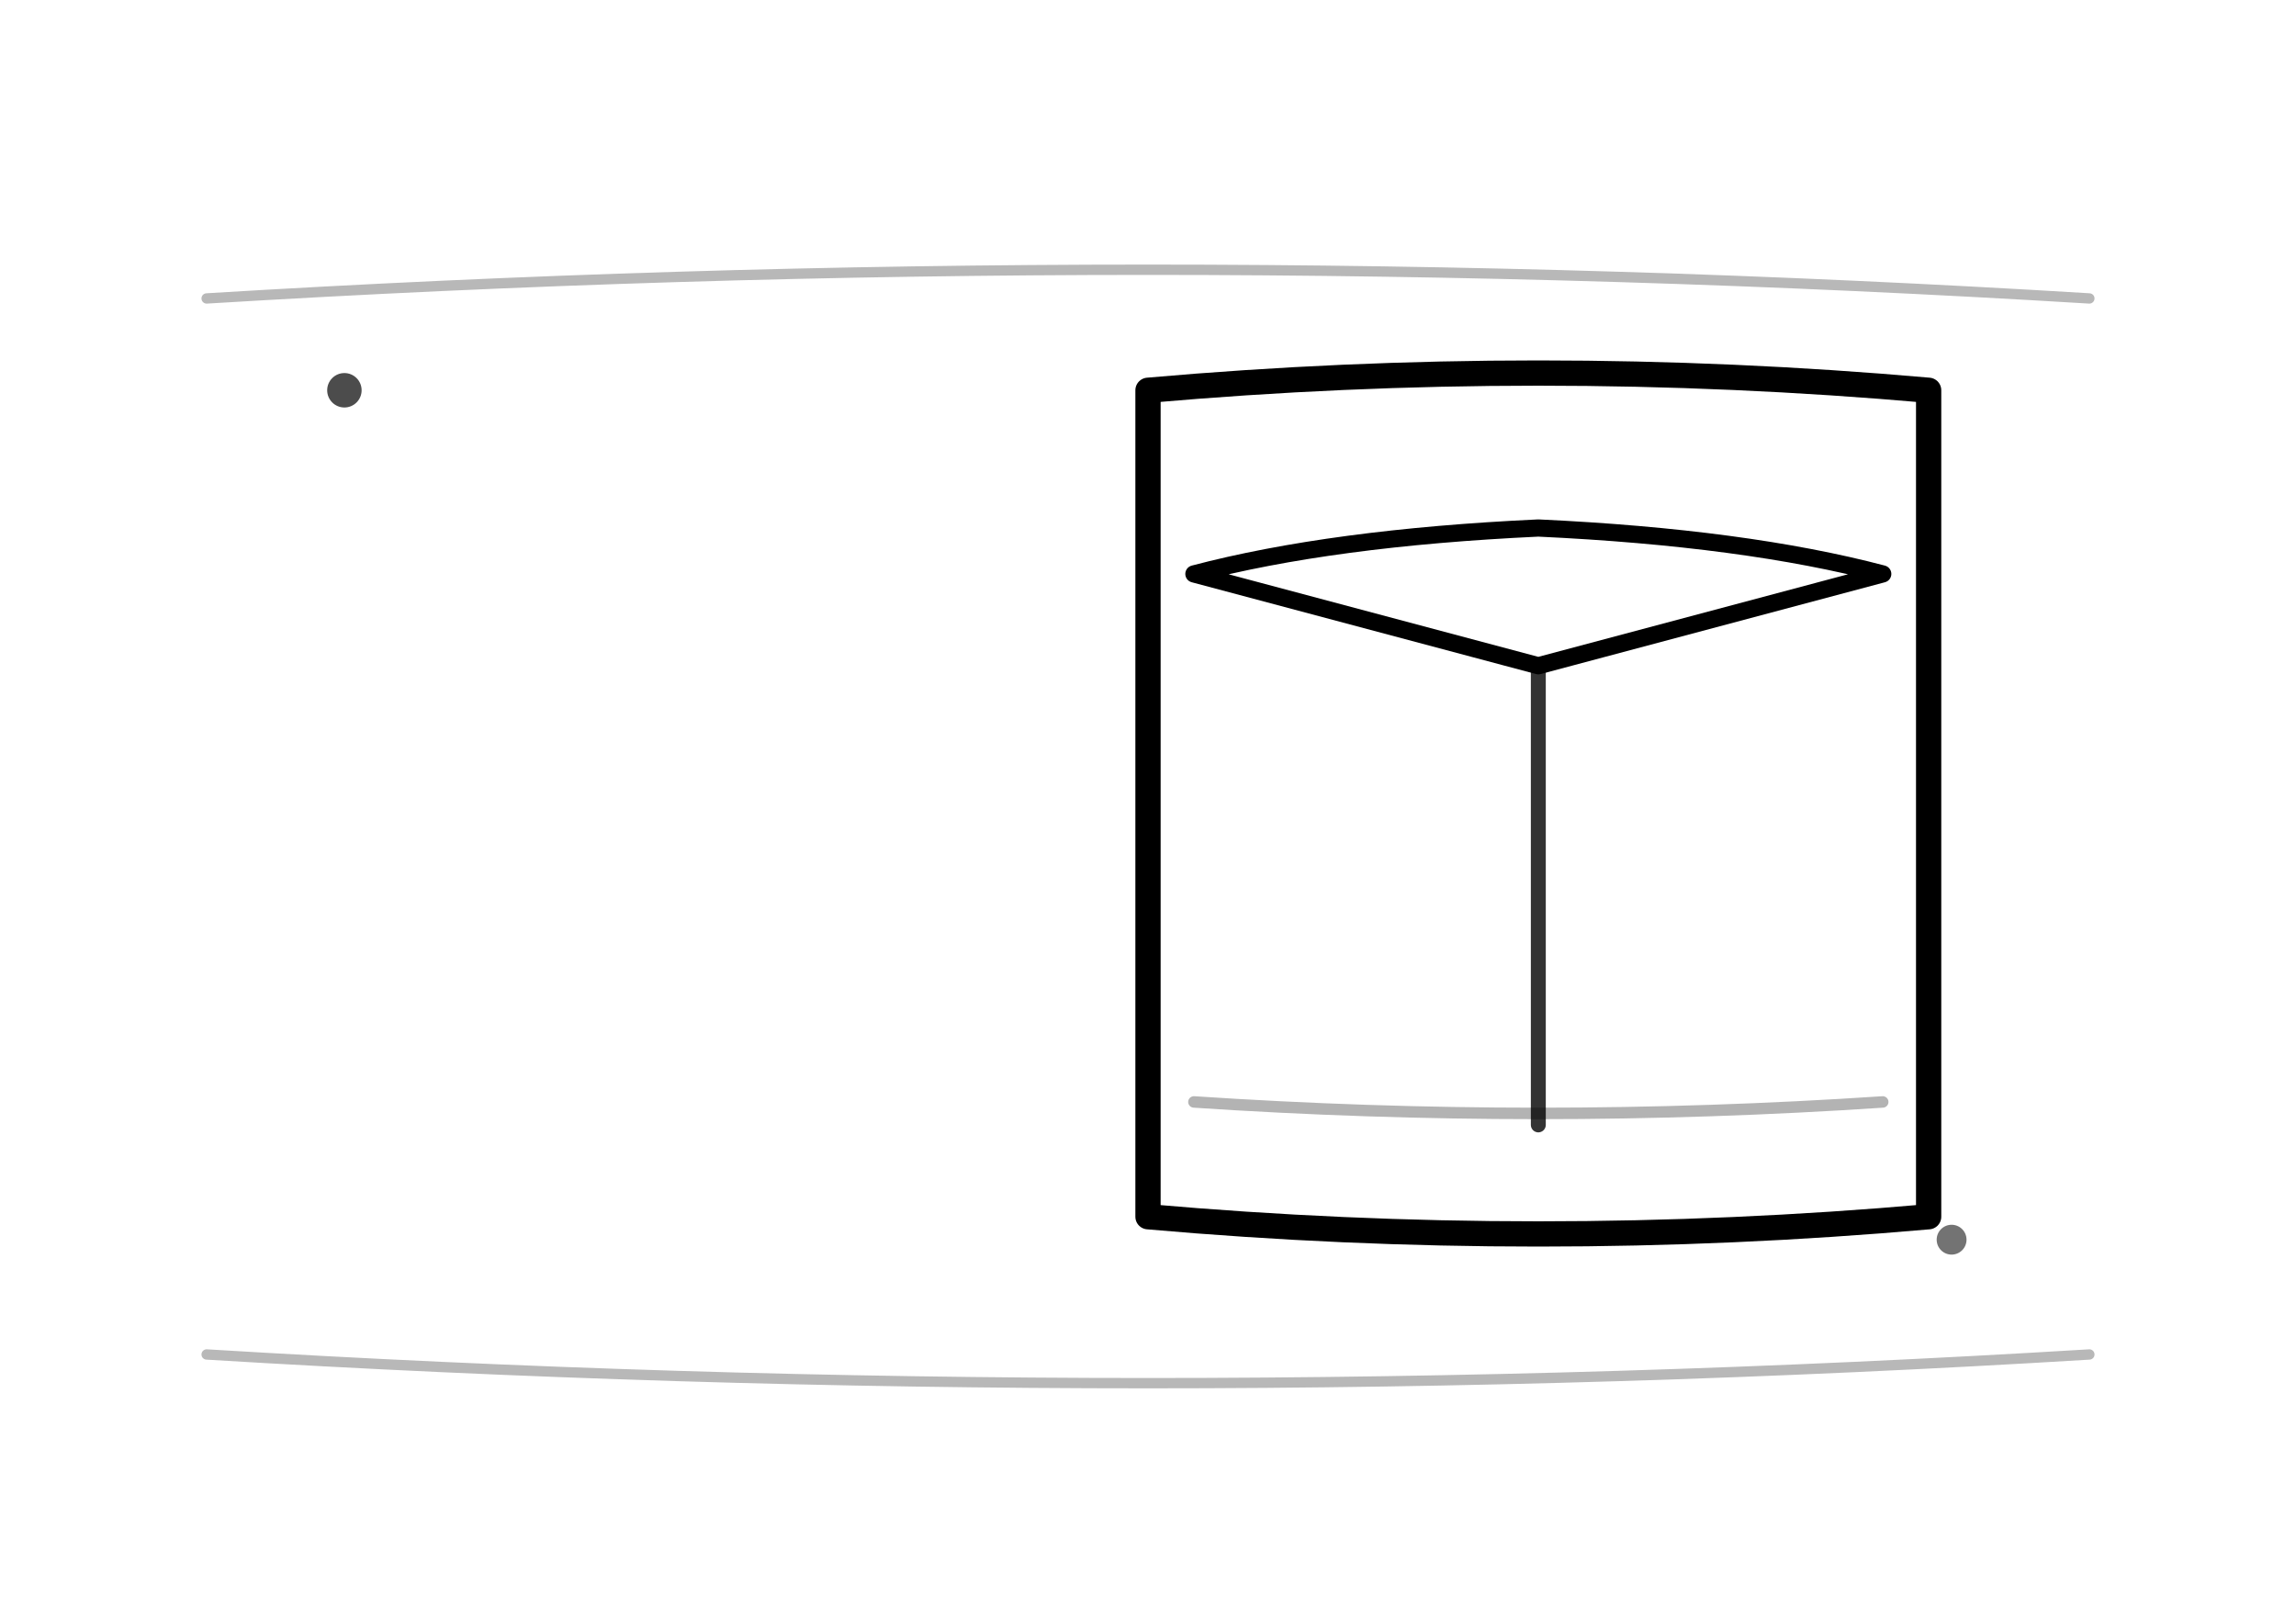
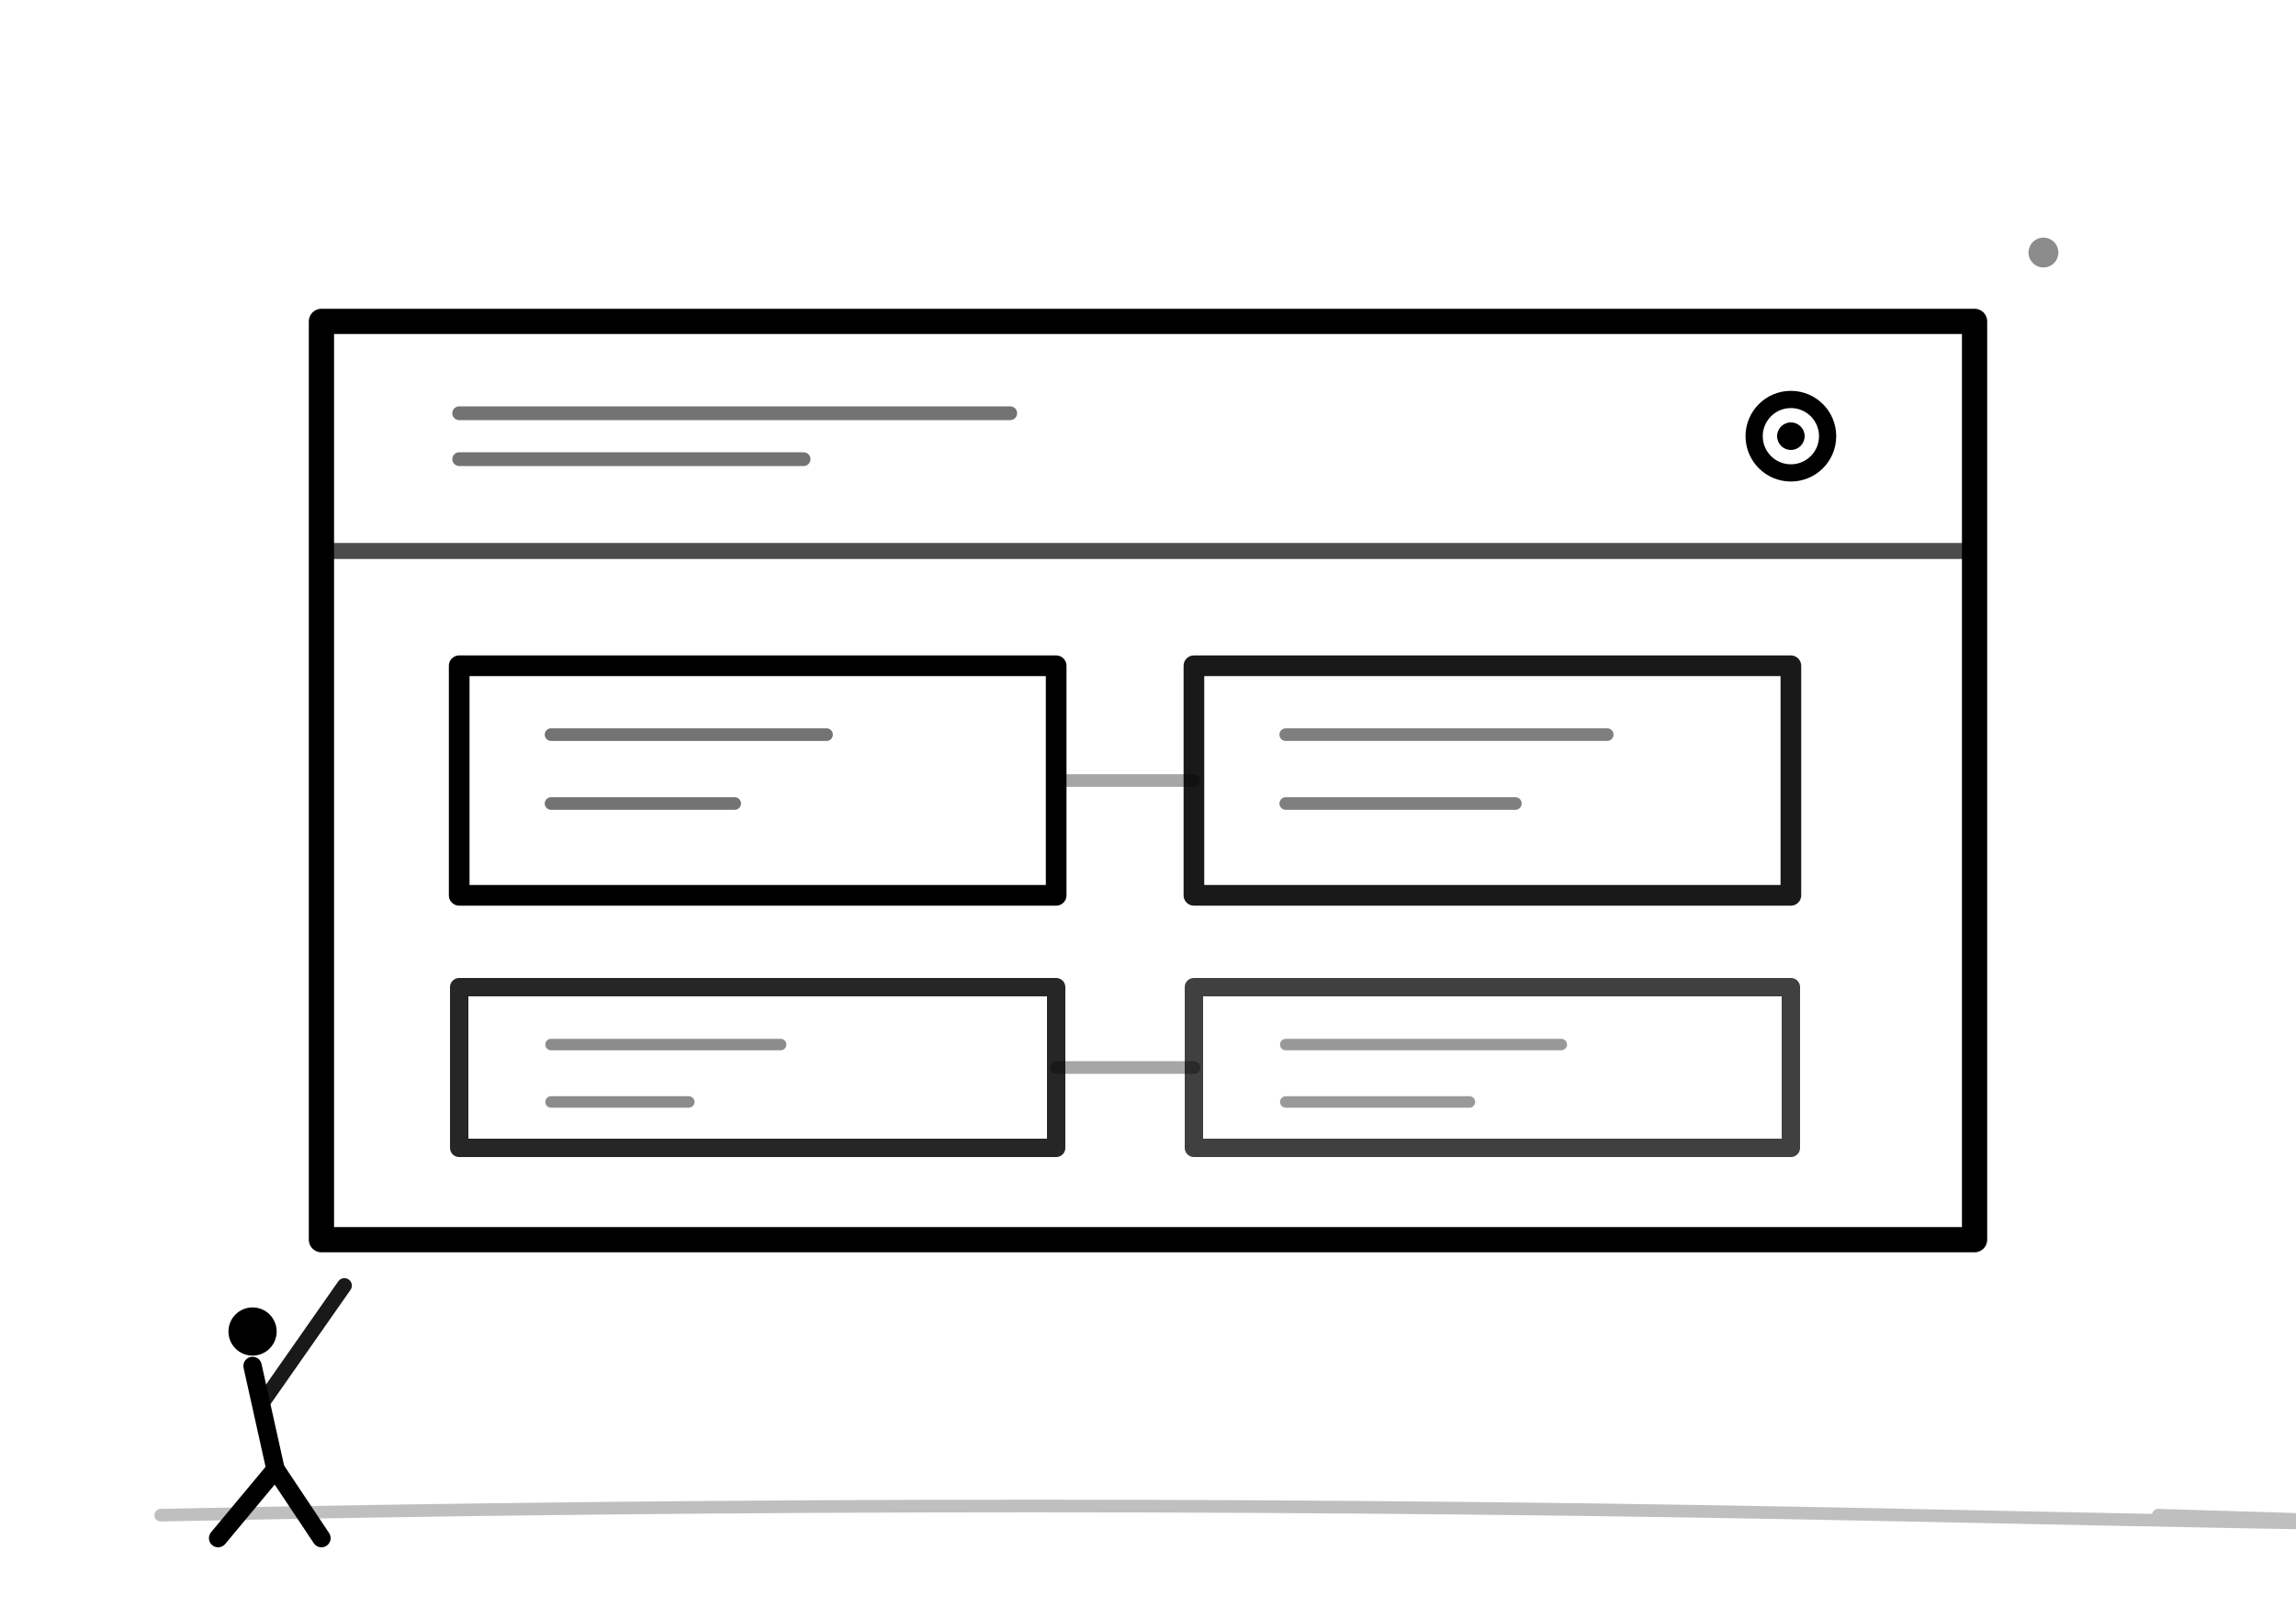
- <svg xmlns="http://www.w3.org/2000/svg" viewBox="0 0 200 140" fill="none" stroke="currentColor" stroke-width="1.8" stroke-linecap="round" stroke-linejoin="round">
-   <path d="M100 34q34-3 68 0v72q-34 3-68 0z" stroke-width="2.2" pathLength="100" />
-   <path d="M134 46q18 .84 30 4l-30 8-30-8q12-3.16 30-4z" stroke-width="1.5" pathLength="100" />
-   <path d="M134 58v40" stroke-width="1.3" opacity="0.80" pathLength="100" />
-   <path d="M104 96q30 2 60 0" stroke-width="1" opacity="0.30" pathLength="100" />
-   <path d="M18 26q82-5 164 0M18 118q82 5 164 0" stroke-width=".9" opacity=".28" pathLength="100" />
-   <circle cx="30" cy="34" r="1.5" fill="currentColor" stroke="none" opacity=".7" />
-   <circle cx="170" cy="108" r="1.3" fill="currentColor" stroke="none" opacity=".55" />
+ <svg xmlns="http://www.w3.org/2000/svg" viewBox="0 0 200 140" fill="none" stroke="currentColor" stroke-width="1.6" stroke-linecap="round" stroke-linejoin="round">
+   <path d="M28 28 H172 V108 H28 Z" stroke-width="2.2" pathLength="100" />
+   <path d="M28 48 H172" stroke-width="1.4" opacity=".7" pathLength="100" />
+   <path d="M40 36 H88 M40 40 H70" stroke-width="1.2" opacity=".55" pathLength="100" />
+   <circle cx="156" cy="38" r="3.2" stroke-width="1.5" pathLength="100" />
+   <circle cx="156" cy="38" r="1.2" fill="currentColor" stroke="none" />
+   <path d="M40 58 H92 V78 H40 Z" stroke-width="1.8" pathLength="100" />
+   <path d="M48 64 H72 M48 70 H64" stroke-width="1.1" opacity=".55" pathLength="100" />
+   <path d="M104 58 H156 V78 H104 Z" stroke-width="1.8" opacity=".9" pathLength="100" />
+   <path d="M112 64 H140 M112 70 H132" stroke-width="1.1" opacity=".5" pathLength="100" />
+   <path d="M40 86 H92 V100 H40 Z" stroke-width="1.6" opacity=".85" pathLength="100" />
+   <path d="M48 91 H68 M48 96 H60" stroke-width="1" opacity=".45" pathLength="100" />
+   <path d="M104 86 H156 V100 H104 Z" stroke-width="1.6" opacity=".75" pathLength="100" />
+   <path d="M112 91 H136 M112 96 H128" stroke-width="1" opacity=".4" pathLength="100" />
+   <path d="M92 68 H104 M92 93 H104" stroke-width="1.1" opacity=".35" pathLength="100" />
+   <circle cx="22" cy="116" r="2.1" fill="currentColor" stroke="none" />
+   <path d="M22 119 L24 128" pathLength="100" />
+   <path d="M24 128 L19 134 M24 128 L28 134" pathLength="100" />
+   <path d="M23 122 L30 112" stroke-width="1.3" opacity=".9" pathLength="100" />
+   <path d="M14 132 Q90 130.4 166 132 T188 132" stroke-width="1.1" opacity=".25" pathLength="100" />
+   <circle cx="178" cy="22" r="1.3" fill="currentColor" stroke="none" opacity=".45" />
</svg>
